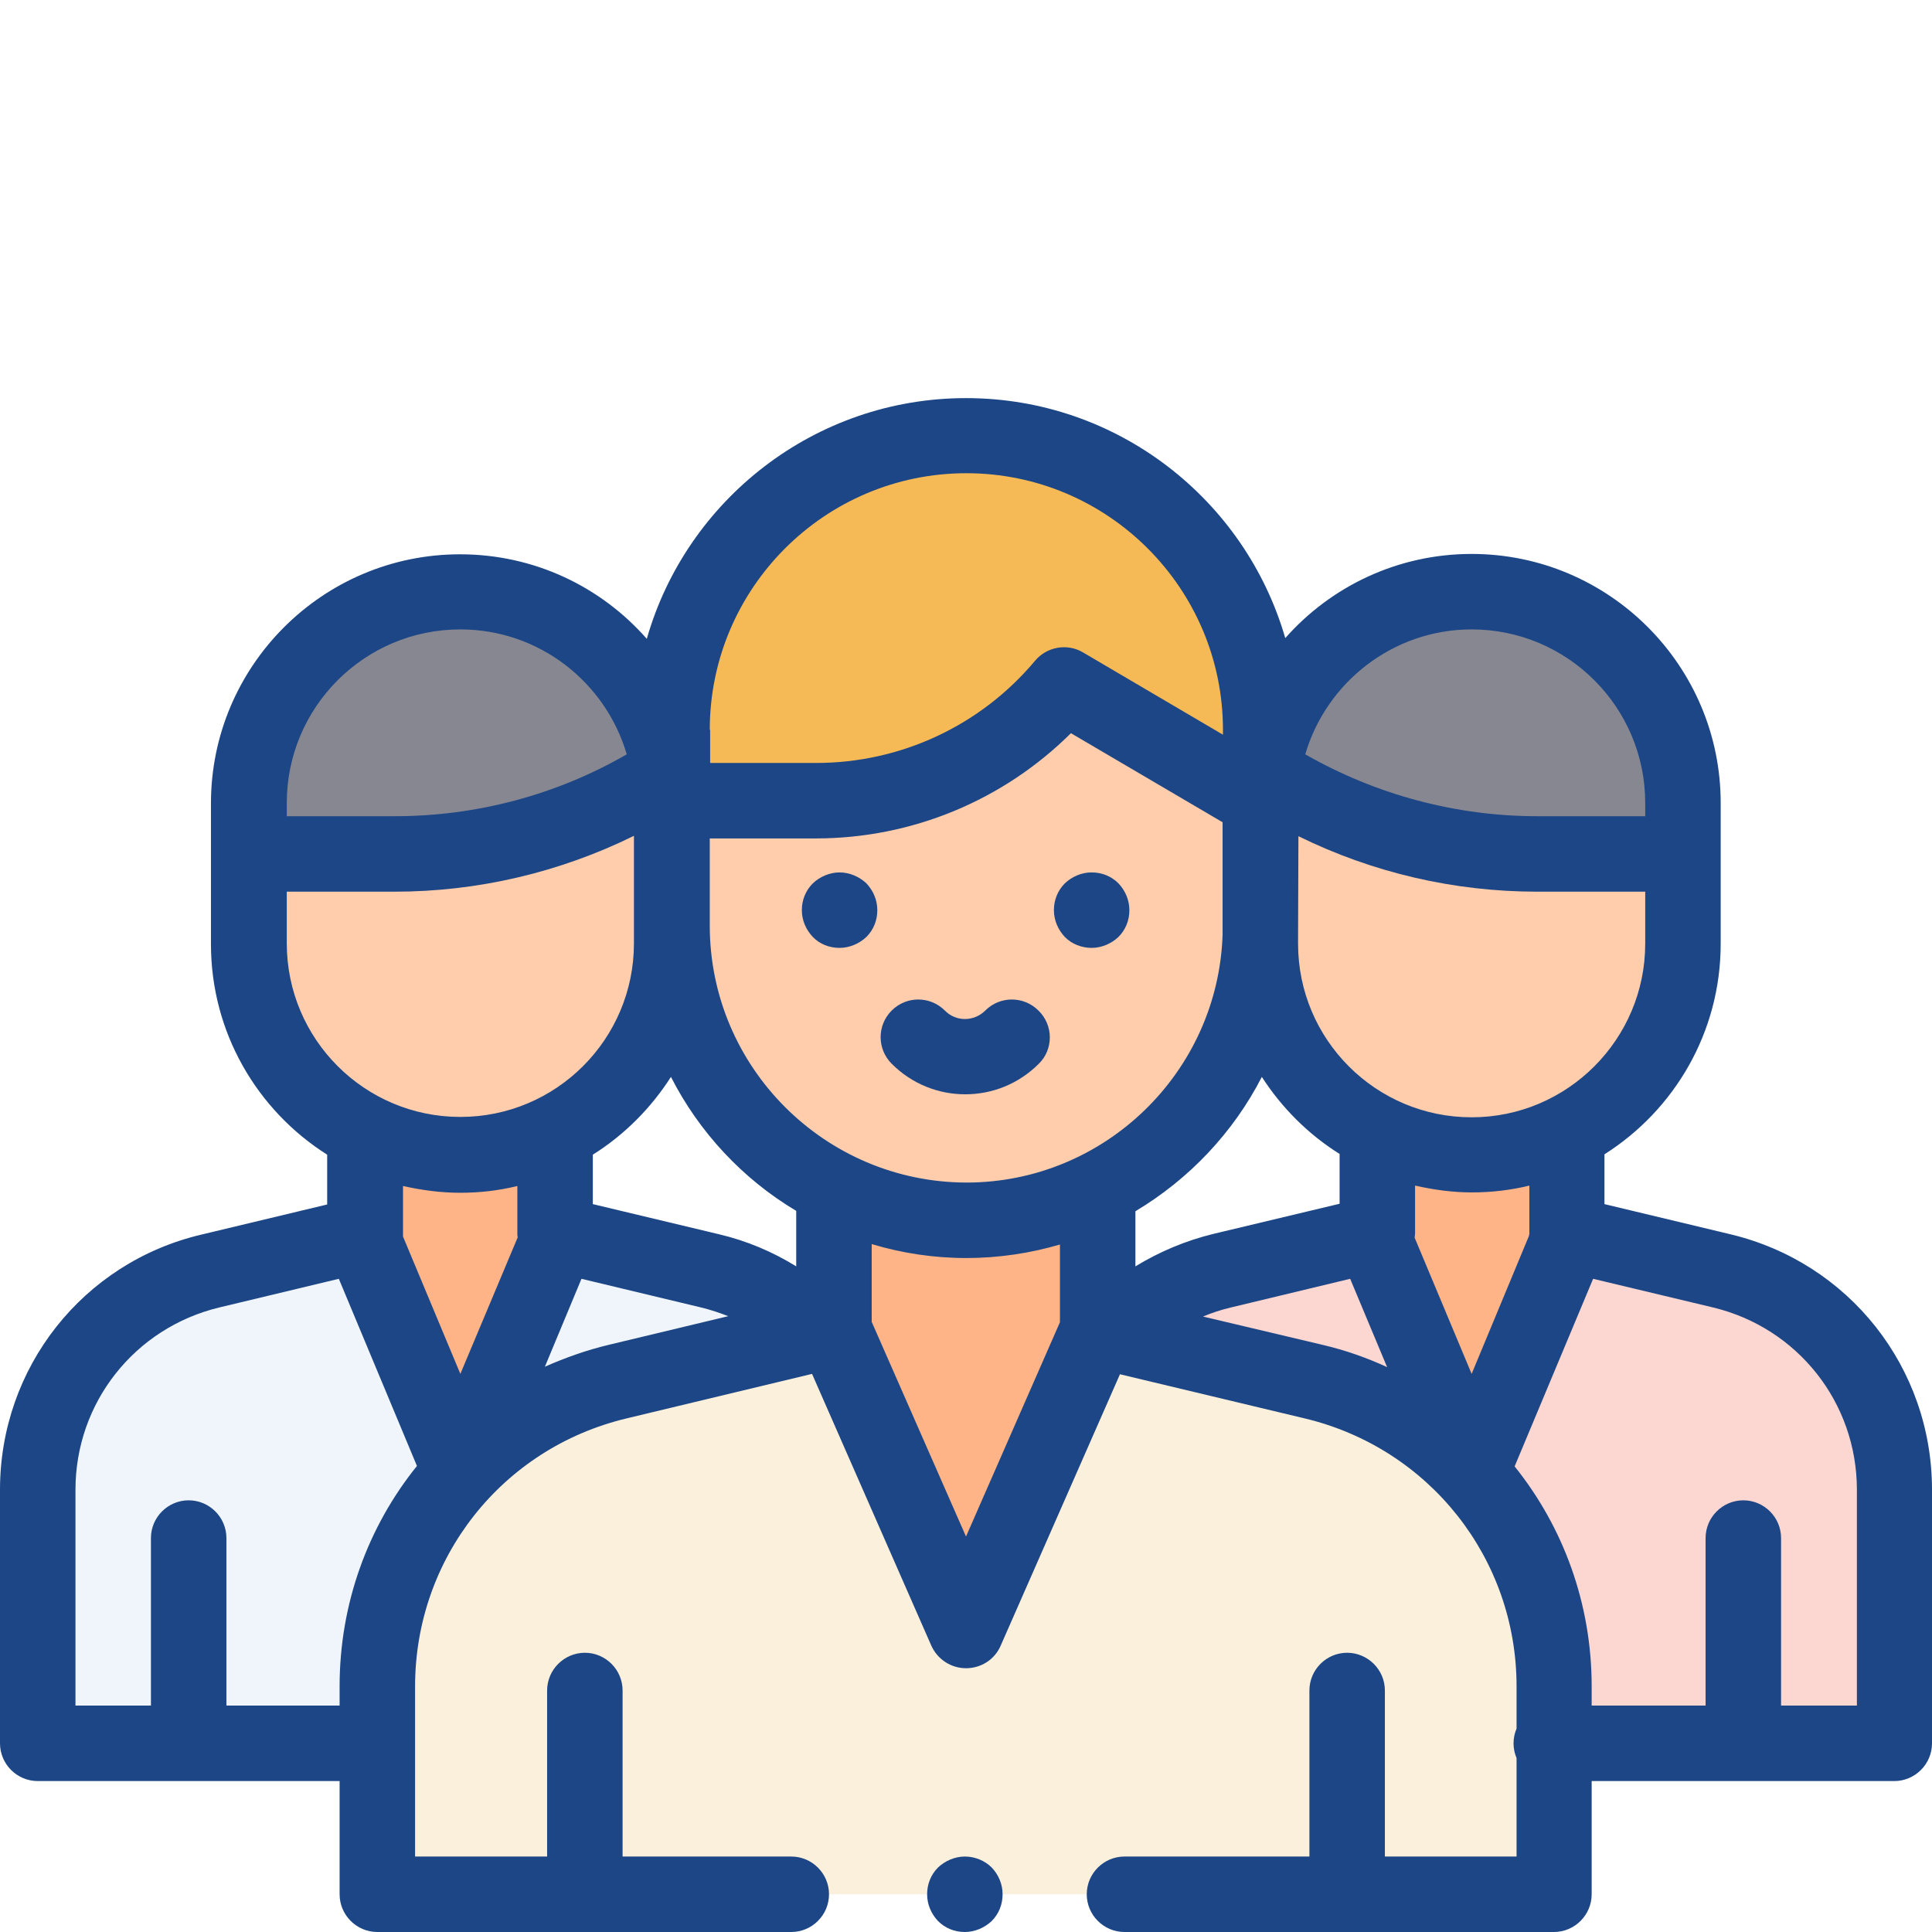
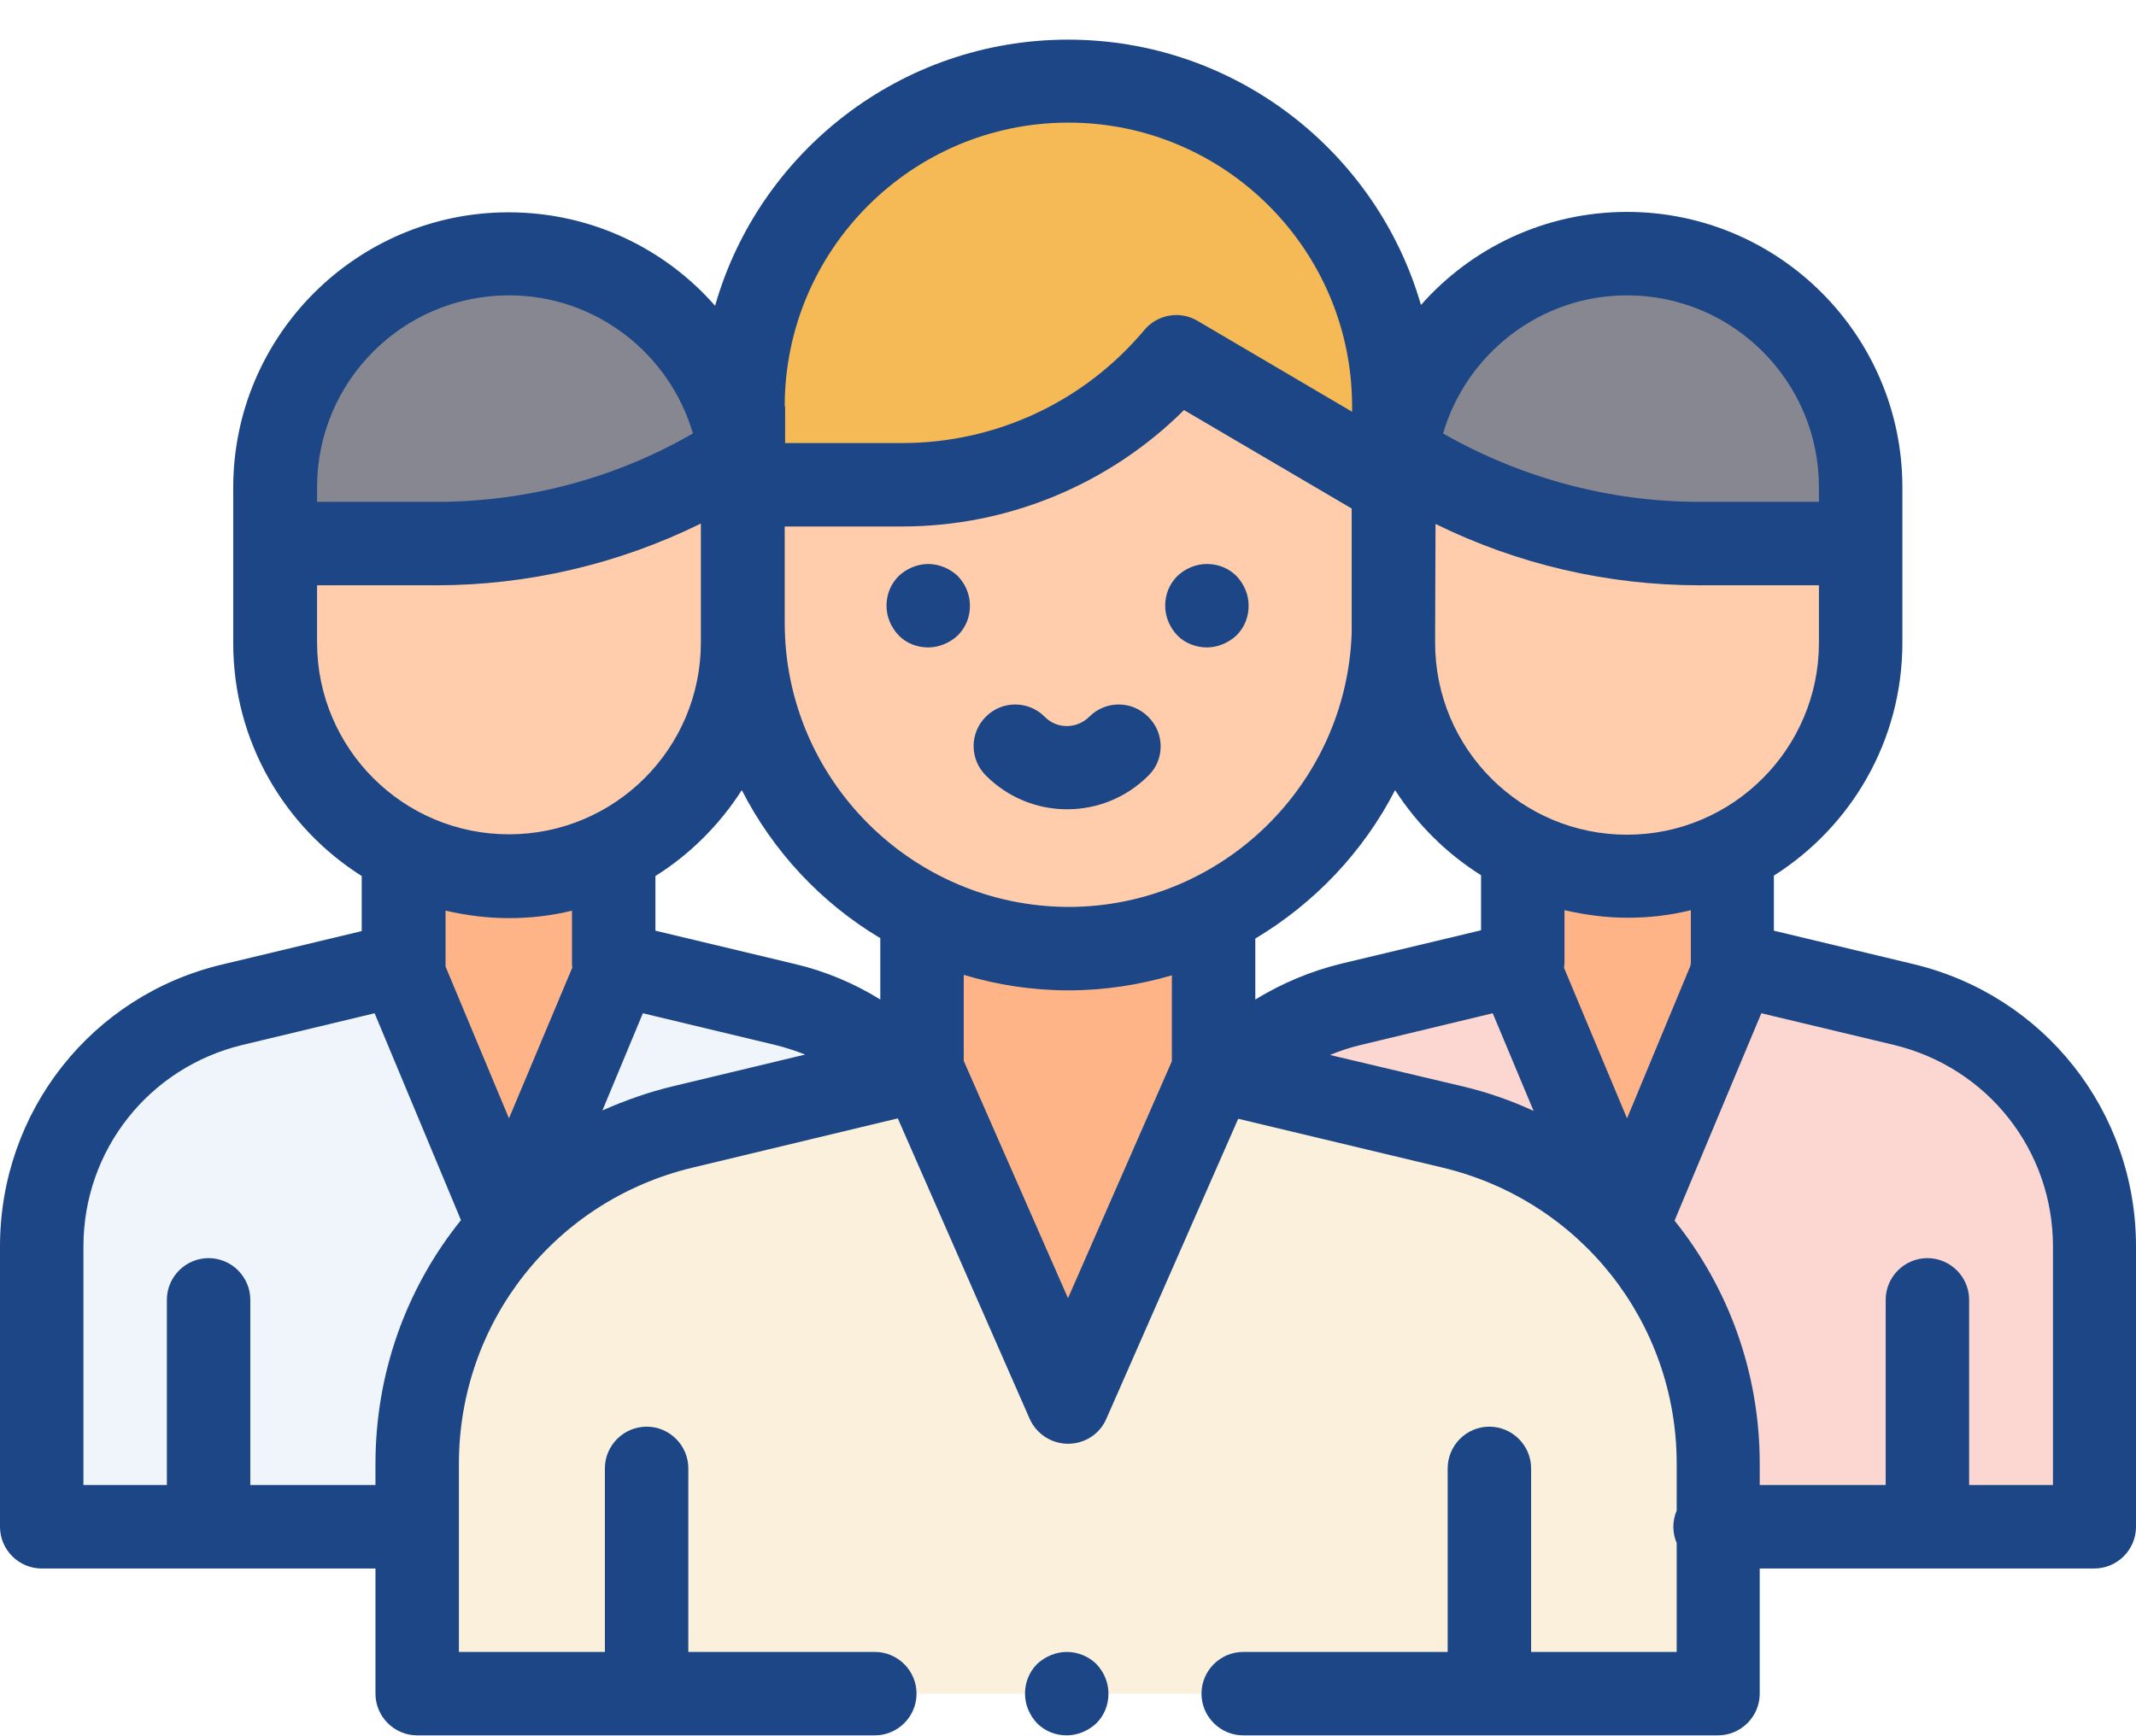
- <svg xmlns="http://www.w3.org/2000/svg" width="32" height="32" viewBox="0 0 32 32" fill="none">
-   <path d="M13.575 22.087C13.094 21.587 12.475 21.219 11.762 21.05L9.194 20.431V18.863H6.05V20.438L3.487 21.05C1.812 21.45 0.625 22.95 0.625 24.675V28.875H6.312L13.575 22.087Z" fill="#EFF5FA" />
-   <path d="M9.256 18.863V20.475L7.625 24.375L6 20.481V18.863H9.256Z" fill="#FFB487" />
-   <path d="M11.125 13.456V15.631C11.125 17.562 9.556 19.131 7.625 19.131C5.694 19.131 4.125 17.562 4.125 15.631V13.456H11.125Z" fill="#FFCDAC" />
-   <path d="M11.125 14.144V13.3C11.125 11.369 9.556 9.8 7.625 9.8C5.694 9.8 4.125 11.369 4.125 13.3V14.144H6.537C8.05 14.144 9.531 13.731 10.825 12.956" fill="#878791" />
-   <path d="M18.425 22.087C18.906 21.587 19.525 21.219 20.238 21.05L22.806 20.431V18.863H25.944V20.438L28.506 21.05C30.181 21.45 31.369 22.95 31.369 24.675V28.875H25.681L18.425 22.087Z" fill="#FCD7D1" />
-   <path d="M13.812 22.025L10.231 22.881C7.9 23.444 6.25 25.525 6.25 27.925V31.375H25.744V27.931C25.744 25.531 24.094 23.444 21.762 22.881L18.188 22.025H13.812Z" fill="#FBF0DC" />
-   <path d="M26 18.863V20.481L24.375 24.375L22.744 20.475V18.863H26Z" fill="#FFB487" />
-   <path d="M16 27.044L18.331 21.75C18.156 21.463 18.062 21.119 18.062 20.763V20.256H13.938V20.763C13.938 21.119 13.838 21.456 13.669 21.75L16 27.044Z" fill="#FFB487" />
-   <path d="M20.875 11.969V15.331C20.875 18.025 18.694 20.206 16 20.206C13.306 20.206 11.125 18.025 11.125 15.331V11.969H20.875Z" fill="#FFCDAC" />
-   <path d="M16 7.212C13.306 7.212 11.125 9.394 11.125 12.087V13.262H13.506C15.094 13.262 16.594 12.562 17.613 11.344L20.875 13.262V12.087C20.875 9.4 18.694 7.212 16 7.212Z" fill="#F5B955" />
-   <path d="M20.875 13.456V15.631C20.875 17.562 22.444 19.131 24.375 19.131C26.306 19.131 27.875 17.562 27.875 15.631V13.456H20.875Z" fill="#FFCDAC" />
-   <path d="M20.875 14.144V13.3C20.875 11.369 22.444 9.8 24.375 9.8C26.306 9.8 27.875 11.369 27.875 13.3V14.144H25.462C23.95 14.144 22.469 13.731 21.175 12.956" fill="#878791" />
-   <path d="M15.981 30.75C15.819 30.75 15.656 30.819 15.537 30.931C15.419 31.05 15.356 31.206 15.356 31.375C15.356 31.544 15.425 31.7 15.537 31.819C15.656 31.938 15.812 32 15.981 32C16.144 32 16.306 31.931 16.425 31.819C16.544 31.7 16.606 31.544 16.606 31.375C16.606 31.206 16.538 31.05 16.425 30.931C16.312 30.819 16.15 30.75 15.981 30.75Z" fill="#1C4685" />
-   <path d="M28.663 20.444L26.575 19.944V19.119C27.731 18.387 28.5 17.1 28.5 15.631V13.3C28.5 11.025 26.65 9.175 24.375 9.175C23.15 9.175 22.044 9.713 21.288 10.569C20.625 8.275 18.506 6.594 16 6.594C13.494 6.594 11.369 8.281 10.713 10.581C9.956 9.719 8.85 9.181 7.619 9.181C5.344 9.181 3.494 11.031 3.494 13.306V15.637C3.494 17.106 4.263 18.394 5.419 19.125V19.95L3.331 20.45C1.375 20.913 0 22.65 0 24.675V28.875C0 29.219 0.281 29.5 0.625 29.5H5.625V31.375C5.625 31.719 5.906 32 6.25 32H13.106C13.45 32 13.731 31.719 13.731 31.375C13.731 31.031 13.45 30.75 13.106 30.75H10.312V28C10.312 27.656 10.031 27.375 9.688 27.375C9.344 27.375 9.062 27.656 9.062 28V30.75H6.875V27.931C6.875 25.812 8.312 23.988 10.375 23.494L13.45 22.756L15.425 27.256C15.525 27.481 15.75 27.631 16 27.631C16.25 27.631 16.475 27.488 16.575 27.256L18.55 22.762L21.613 23.494C23.675 23.988 25.119 25.812 25.119 27.931V28.631C25.087 28.706 25.069 28.788 25.069 28.875C25.069 28.962 25.087 29.044 25.119 29.119V30.75H22.938V28C22.938 27.656 22.656 27.375 22.312 27.375C21.969 27.375 21.688 27.656 21.688 28V30.75H18.625C18.281 30.75 18 31.031 18 31.375C18 31.719 18.281 32 18.625 32H25.738C26.081 32 26.363 31.719 26.363 31.375V29.5H31.375C31.719 29.5 32 29.219 32 28.875V24.675C32 22.65 30.625 20.913 28.663 20.444ZM25.325 20.469L24.375 22.756L23.431 20.5C23.431 20.475 23.438 20.456 23.438 20.431C23.438 20.425 23.438 20.419 23.438 20.413V19.637C23.744 19.706 24.056 19.75 24.381 19.75C24.706 19.75 25.025 19.712 25.331 19.637V20.438C25.325 20.45 25.325 20.462 25.325 20.469ZM13.188 20.975C12.794 20.731 12.363 20.55 11.912 20.444L9.819 19.944V19.125C10.338 18.8 10.781 18.356 11.113 17.837C11.581 18.756 12.306 19.531 13.188 20.056V20.975ZM11.756 15.331V13.887H13.512C15.106 13.887 16.619 13.256 17.738 12.144L20.25 13.619V15.481C20.175 17.756 18.3 19.587 16.006 19.587C13.662 19.581 11.756 17.675 11.756 15.331ZM18.806 20.062C19.694 19.531 20.425 18.762 20.9 17.837C21.231 18.35 21.669 18.788 22.188 19.113V19.938L20.094 20.438C19.637 20.55 19.206 20.731 18.806 20.975V20.062ZM24.375 18.506C22.788 18.506 21.5 17.219 21.5 15.631V15.531C21.5 15.469 21.506 13.85 21.506 13.85C22.738 14.456 24.087 14.769 25.462 14.769H27.25V15.631C27.25 17.212 25.962 18.506 24.375 18.506ZM24.375 10.425C25.962 10.425 27.25 11.713 27.25 13.3V13.456V13.519H25.462C24.113 13.519 22.788 13.162 21.619 12.494C21.969 11.3 23.075 10.425 24.375 10.425ZM11.756 12.088C11.756 9.744 13.662 7.838 16.006 7.838C18.35 7.838 20.256 9.744 20.256 12.088V12.169L17.938 10.806C17.675 10.65 17.337 10.713 17.144 10.944C16.244 12.019 14.919 12.637 13.519 12.637H11.762V12.088H11.756ZM4.75 13.3C4.75 11.713 6.037 10.425 7.625 10.425C8.931 10.425 10.031 11.3 10.381 12.494C9.213 13.169 7.888 13.519 6.537 13.519H4.75V13.456V13.3ZM4.75 14.769H6.537C7.912 14.769 9.269 14.45 10.5 13.844V15.625C10.5 17.212 9.213 18.5 7.625 18.5C6.037 18.5 4.75 17.212 4.75 15.625C4.75 15.631 4.75 14.769 4.75 14.769ZM7.625 19.756C7.95 19.756 8.262 19.719 8.569 19.644V20.4C8.569 20.413 8.569 20.425 8.569 20.438C8.569 20.456 8.569 20.475 8.575 20.494L7.625 22.756L6.675 20.481C6.675 20.469 6.675 20.45 6.675 20.438V19.644C6.981 19.712 7.294 19.756 7.625 19.756ZM5.625 27.931V28.25H3.75V25.475C3.75 25.131 3.469 24.85 3.125 24.85C2.781 24.85 2.5 25.131 2.5 25.475V28.25H1.25V24.675C1.25 23.231 2.231 21.994 3.631 21.656L5.612 21.181L6.906 24.281C6.094 25.288 5.625 26.562 5.625 27.931ZM10.081 22.275C9.713 22.363 9.363 22.488 9.025 22.637L9.631 21.181L11.613 21.656C11.769 21.694 11.919 21.744 12.062 21.8L10.081 22.275ZM16 25.45L14.438 21.894V20.606C14.938 20.756 15.463 20.837 16.006 20.837C16.544 20.837 17.069 20.756 17.556 20.613V21.9L16 25.45ZM19.925 21.806C20.075 21.744 20.225 21.694 20.387 21.656L22.363 21.181L22.975 22.644C22.637 22.488 22.281 22.363 21.906 22.275L19.925 21.806ZM30.75 28.25H29.5V25.475C29.5 25.131 29.219 24.85 28.875 24.85C28.531 24.85 28.25 25.131 28.25 25.475V28.25H26.363V27.931C26.363 26.562 25.894 25.294 25.087 24.288L26.387 21.181L28.375 21.656C29.775 21.994 30.756 23.231 30.756 24.675V28.25H30.75Z" fill="#1C4685" />
-   <path d="M13.906 14.45C13.744 14.45 13.581 14.519 13.463 14.631C13.344 14.75 13.281 14.906 13.281 15.075C13.281 15.244 13.35 15.4 13.463 15.519C13.575 15.637 13.738 15.7 13.906 15.7C14.069 15.7 14.231 15.631 14.35 15.519C14.469 15.4 14.531 15.244 14.531 15.075C14.531 14.906 14.463 14.75 14.35 14.631C14.231 14.519 14.069 14.45 13.906 14.45Z" fill="#1C4685" />
-   <path d="M18.081 15.7C18.244 15.7 18.406 15.631 18.525 15.519C18.644 15.4 18.706 15.244 18.706 15.075C18.706 14.906 18.637 14.75 18.525 14.631C18.406 14.512 18.25 14.45 18.081 14.45C17.913 14.45 17.756 14.519 17.637 14.631C17.519 14.75 17.456 14.906 17.456 15.075C17.456 15.244 17.525 15.4 17.637 15.519C17.75 15.637 17.919 15.7 18.081 15.7Z" fill="#1C4685" />
-   <path d="M17.2 16.738C16.956 16.494 16.562 16.494 16.319 16.738C16.131 16.925 15.831 16.925 15.65 16.738C15.406 16.494 15.012 16.494 14.769 16.738C14.525 16.981 14.525 17.375 14.769 17.619C15.106 17.956 15.544 18.125 15.988 18.125C16.431 18.125 16.869 17.956 17.206 17.619C17.45 17.381 17.45 16.981 17.2 16.738Z" fill="#1C4685" />
+ <svg xmlns="http://www.w3.org/2000/svg" width="32" height="26" viewBox="0 0 32 26" fill="none">
+   <path d="M13.575 16.087C13.094 15.588 12.475 15.219 11.762 15.05L9.194 14.431V12.863H6.05V14.438L3.487 15.05C1.812 15.45 0.625 16.95 0.625 18.675V22.875H6.312L13.575 16.087Z" fill="#EFF5FA" />
+   <path d="M9.256 12.863V14.475L7.625 18.375L6 14.481V12.863H9.256Z" fill="#FFB487" />
+   <path d="M11.125 7.456V9.631C11.125 11.562 9.556 13.131 7.625 13.131C5.694 13.131 4.125 11.562 4.125 9.631V7.456H11.125Z" fill="#FFCDAC" />
+   <path d="M11.125 8.144V7.3C11.125 5.369 9.556 3.8 7.625 3.8C5.694 3.8 4.125 5.369 4.125 7.3V8.144H6.537C8.05 8.144 9.531 7.731 10.825 6.956" fill="#878791" />
+   <path d="M18.425 16.087C18.906 15.588 19.525 15.219 20.238 15.05L22.806 14.431V12.863H25.944V14.438L28.506 15.05C30.181 15.45 31.369 16.95 31.369 18.675V22.875H25.681L18.425 16.087Z" fill="#FCD7D1" />
+   <path d="M13.812 16.025L10.231 16.881C7.9 17.444 6.25 19.525 6.25 21.925V25.375H25.744V21.931C25.744 19.531 24.094 17.444 21.762 16.881L18.188 16.025H13.812Z" fill="#FBF0DC" />
+   <path d="M26 12.863V14.481L24.375 18.375L22.744 14.475V12.863H26Z" fill="#FFB487" />
+   <path d="M16 21.044L18.331 15.75C18.156 15.463 18.062 15.119 18.062 14.763V14.256H13.938V14.763C13.938 15.119 13.838 15.456 13.669 15.75L16 21.044Z" fill="#FFB487" />
+   <path d="M20.875 5.969V9.331C20.875 12.025 18.694 14.206 16 14.206C13.306 14.206 11.125 12.025 11.125 9.331V5.969H20.875Z" fill="#FFCDAC" />
+   <path d="M16 1.212C13.306 1.212 11.125 3.394 11.125 6.087V7.262H13.506C15.094 7.262 16.594 6.562 17.613 5.344L20.875 7.262V6.087C20.875 3.4 18.694 1.212 16 1.212Z" fill="#F5B955" />
+   <path d="M20.875 7.456V9.631C20.875 11.562 22.444 13.131 24.375 13.131C26.306 13.131 27.875 11.562 27.875 9.631V7.456H20.875Z" fill="#FFCDAC" />
+   <path d="M20.875 8.144V7.3C20.875 5.369 22.444 3.8 24.375 3.8C26.306 3.8 27.875 5.369 27.875 7.3V8.144H25.462C23.95 8.144 22.469 7.731 21.175 6.956" fill="#878791" />
+   <path d="M15.981 24.75C15.819 24.75 15.656 24.819 15.537 24.931C15.419 25.05 15.356 25.206 15.356 25.375C15.356 25.544 15.425 25.7 15.537 25.819C15.656 25.938 15.812 26 15.981 26C16.144 26 16.306 25.931 16.425 25.819C16.544 25.7 16.606 25.544 16.606 25.375C16.606 25.206 16.538 25.05 16.425 24.931C16.312 24.819 16.15 24.75 15.981 24.75Z" fill="#1C4685" />
+   <path d="M28.663 14.444L26.575 13.944V13.119C27.731 12.387 28.5 11.1 28.5 9.631V7.3C28.5 5.025 26.65 3.175 24.375 3.175C23.15 3.175 22.044 3.712 21.288 4.569C20.625 2.275 18.506 0.594 16 0.594C13.494 0.594 11.369 2.281 10.713 4.581C9.956 3.719 8.85 3.181 7.619 3.181C5.344 3.181 3.494 5.031 3.494 7.306V9.637C3.494 11.106 4.263 12.394 5.419 13.125V13.95L3.331 14.45C1.375 14.912 0 16.65 0 18.675V22.875C0 23.219 0.281 23.5 0.625 23.5H5.625V25.375C5.625 25.719 5.906 26 6.25 26H13.106C13.45 26 13.731 25.719 13.731 25.375C13.731 25.031 13.45 24.75 13.106 24.75H10.312V22C10.312 21.656 10.031 21.375 9.688 21.375C9.344 21.375 9.062 21.656 9.062 22V24.75H6.875V21.931C6.875 19.812 8.312 17.988 10.375 17.494L13.45 16.756L15.425 21.256C15.525 21.481 15.75 21.631 16 21.631C16.25 21.631 16.475 21.488 16.575 21.256L18.55 16.762L21.613 17.494C23.675 17.988 25.119 19.812 25.119 21.931V22.631C25.087 22.706 25.069 22.788 25.069 22.875C25.069 22.962 25.087 23.044 25.119 23.119V24.75H22.938V22C22.938 21.656 22.656 21.375 22.312 21.375C21.969 21.375 21.688 21.656 21.688 22V24.75H18.625C18.281 24.75 18 25.031 18 25.375C18 25.719 18.281 26 18.625 26H25.738C26.081 26 26.363 25.719 26.363 25.375V23.5H31.375C31.719 23.5 32 23.219 32 22.875V18.675C32 16.65 30.625 14.912 28.663 14.444ZM25.325 14.469L24.375 16.756L23.431 14.5C23.431 14.475 23.438 14.456 23.438 14.431C23.438 14.425 23.438 14.419 23.438 14.412V13.637C23.744 13.706 24.056 13.75 24.381 13.75C24.706 13.75 25.025 13.713 25.331 13.637V14.438C25.325 14.45 25.325 14.463 25.325 14.469ZM13.188 14.975C12.794 14.731 12.363 14.55 11.912 14.444L9.819 13.944V13.125C10.338 12.8 10.781 12.356 11.113 11.838C11.581 12.756 12.306 13.531 13.188 14.056V14.975ZM11.756 9.331V7.888H13.512C15.106 7.888 16.619 7.256 17.738 6.144L20.25 7.619V9.481C20.175 11.756 18.3 13.588 16.006 13.588C13.662 13.581 11.756 11.675 11.756 9.331ZM18.806 14.062C19.694 13.531 20.425 12.762 20.9 11.838C21.231 12.35 21.669 12.787 22.188 13.113V13.938L20.094 14.438C19.637 14.55 19.206 14.731 18.806 14.975V14.062ZM24.375 12.506C22.788 12.506 21.5 11.219 21.5 9.631V9.531C21.5 9.469 21.506 7.85 21.506 7.85C22.738 8.456 24.087 8.769 25.462 8.769H27.25V9.631C27.25 11.213 25.962 12.506 24.375 12.506ZM24.375 4.425C25.962 4.425 27.25 5.713 27.25 7.3V7.456V7.519H25.462C24.113 7.519 22.788 7.162 21.619 6.494C21.969 5.3 23.075 4.425 24.375 4.425ZM11.756 6.088C11.756 3.744 13.662 1.837 16.006 1.837C18.35 1.837 20.256 3.744 20.256 6.088V6.169L17.938 4.806C17.675 4.65 17.337 4.713 17.144 4.944C16.244 6.019 14.919 6.638 13.519 6.638H11.762V6.088H11.756ZM4.75 7.3C4.75 5.713 6.037 4.425 7.625 4.425C8.931 4.425 10.031 5.3 10.381 6.494C9.213 7.169 7.888 7.519 6.537 7.519H4.75V7.456V7.3ZM4.75 8.769H6.537C7.912 8.769 9.269 8.45 10.5 7.844V9.625C10.5 11.213 9.213 12.5 7.625 12.5C6.037 12.5 4.75 11.213 4.75 9.625C4.75 9.631 4.75 8.769 4.75 8.769ZM7.625 13.756C7.95 13.756 8.262 13.719 8.569 13.644V14.4C8.569 14.412 8.569 14.425 8.569 14.438C8.569 14.456 8.569 14.475 8.575 14.494L7.625 16.756L6.675 14.481C6.675 14.469 6.675 14.45 6.675 14.438V13.644C6.981 13.713 7.294 13.756 7.625 13.756ZM5.625 21.931V22.25H3.75V19.475C3.75 19.131 3.469 18.85 3.125 18.85C2.781 18.85 2.5 19.131 2.5 19.475V22.25H1.25V18.675C1.25 17.231 2.231 15.994 3.631 15.656L5.612 15.181L6.906 18.281C6.094 19.288 5.625 20.562 5.625 21.931ZM10.081 16.275C9.713 16.363 9.363 16.488 9.025 16.637L9.631 15.181L11.613 15.656C11.769 15.694 11.919 15.744 12.062 15.8L10.081 16.275ZM16 19.45L14.438 15.894V14.606C14.938 14.756 15.463 14.838 16.006 14.838C16.544 14.838 17.069 14.756 17.556 14.613V15.9L16 19.45ZM19.925 15.806C20.075 15.744 20.225 15.694 20.387 15.656L22.363 15.181L22.975 16.644C22.637 16.488 22.281 16.363 21.906 16.275L19.925 15.806ZM30.75 22.25H29.5V19.475C29.5 19.131 29.219 18.85 28.875 18.85C28.531 18.85 28.25 19.131 28.25 19.475V22.25H26.363V21.931C26.363 20.562 25.894 19.294 25.087 18.288L26.387 15.181L28.375 15.656C29.775 15.994 30.756 17.231 30.756 18.675V22.25H30.75Z" fill="#1C4685" />
+   <path d="M13.906 8.45C13.744 8.45 13.581 8.519 13.463 8.631C13.344 8.75 13.281 8.906 13.281 9.075C13.281 9.244 13.35 9.4 13.463 9.519C13.575 9.637 13.738 9.7 13.906 9.7C14.069 9.7 14.231 9.631 14.35 9.519C14.469 9.4 14.531 9.244 14.531 9.075C14.531 8.906 14.463 8.75 14.35 8.631C14.231 8.519 14.069 8.45 13.906 8.45Z" fill="#1C4685" />
+   <path d="M18.081 9.7C18.244 9.7 18.406 9.631 18.525 9.519C18.644 9.4 18.706 9.244 18.706 9.075C18.706 8.906 18.637 8.75 18.525 8.631C18.406 8.512 18.25 8.45 18.081 8.45C17.913 8.45 17.756 8.519 17.637 8.631C17.519 8.75 17.456 8.906 17.456 9.075C17.456 9.244 17.525 9.4 17.637 9.519C17.75 9.637 17.919 9.7 18.081 9.7Z" fill="#1C4685" />
+   <path d="M17.2 10.738C16.956 10.494 16.562 10.494 16.319 10.738C16.131 10.925 15.831 10.925 15.65 10.738C15.406 10.494 15.012 10.494 14.769 10.738C14.525 10.981 14.525 11.375 14.769 11.619C15.106 11.956 15.544 12.125 15.988 12.125C16.431 12.125 16.869 11.956 17.206 11.619C17.45 11.381 17.45 10.981 17.2 10.738Z" fill="#1C4685" />
</svg>
